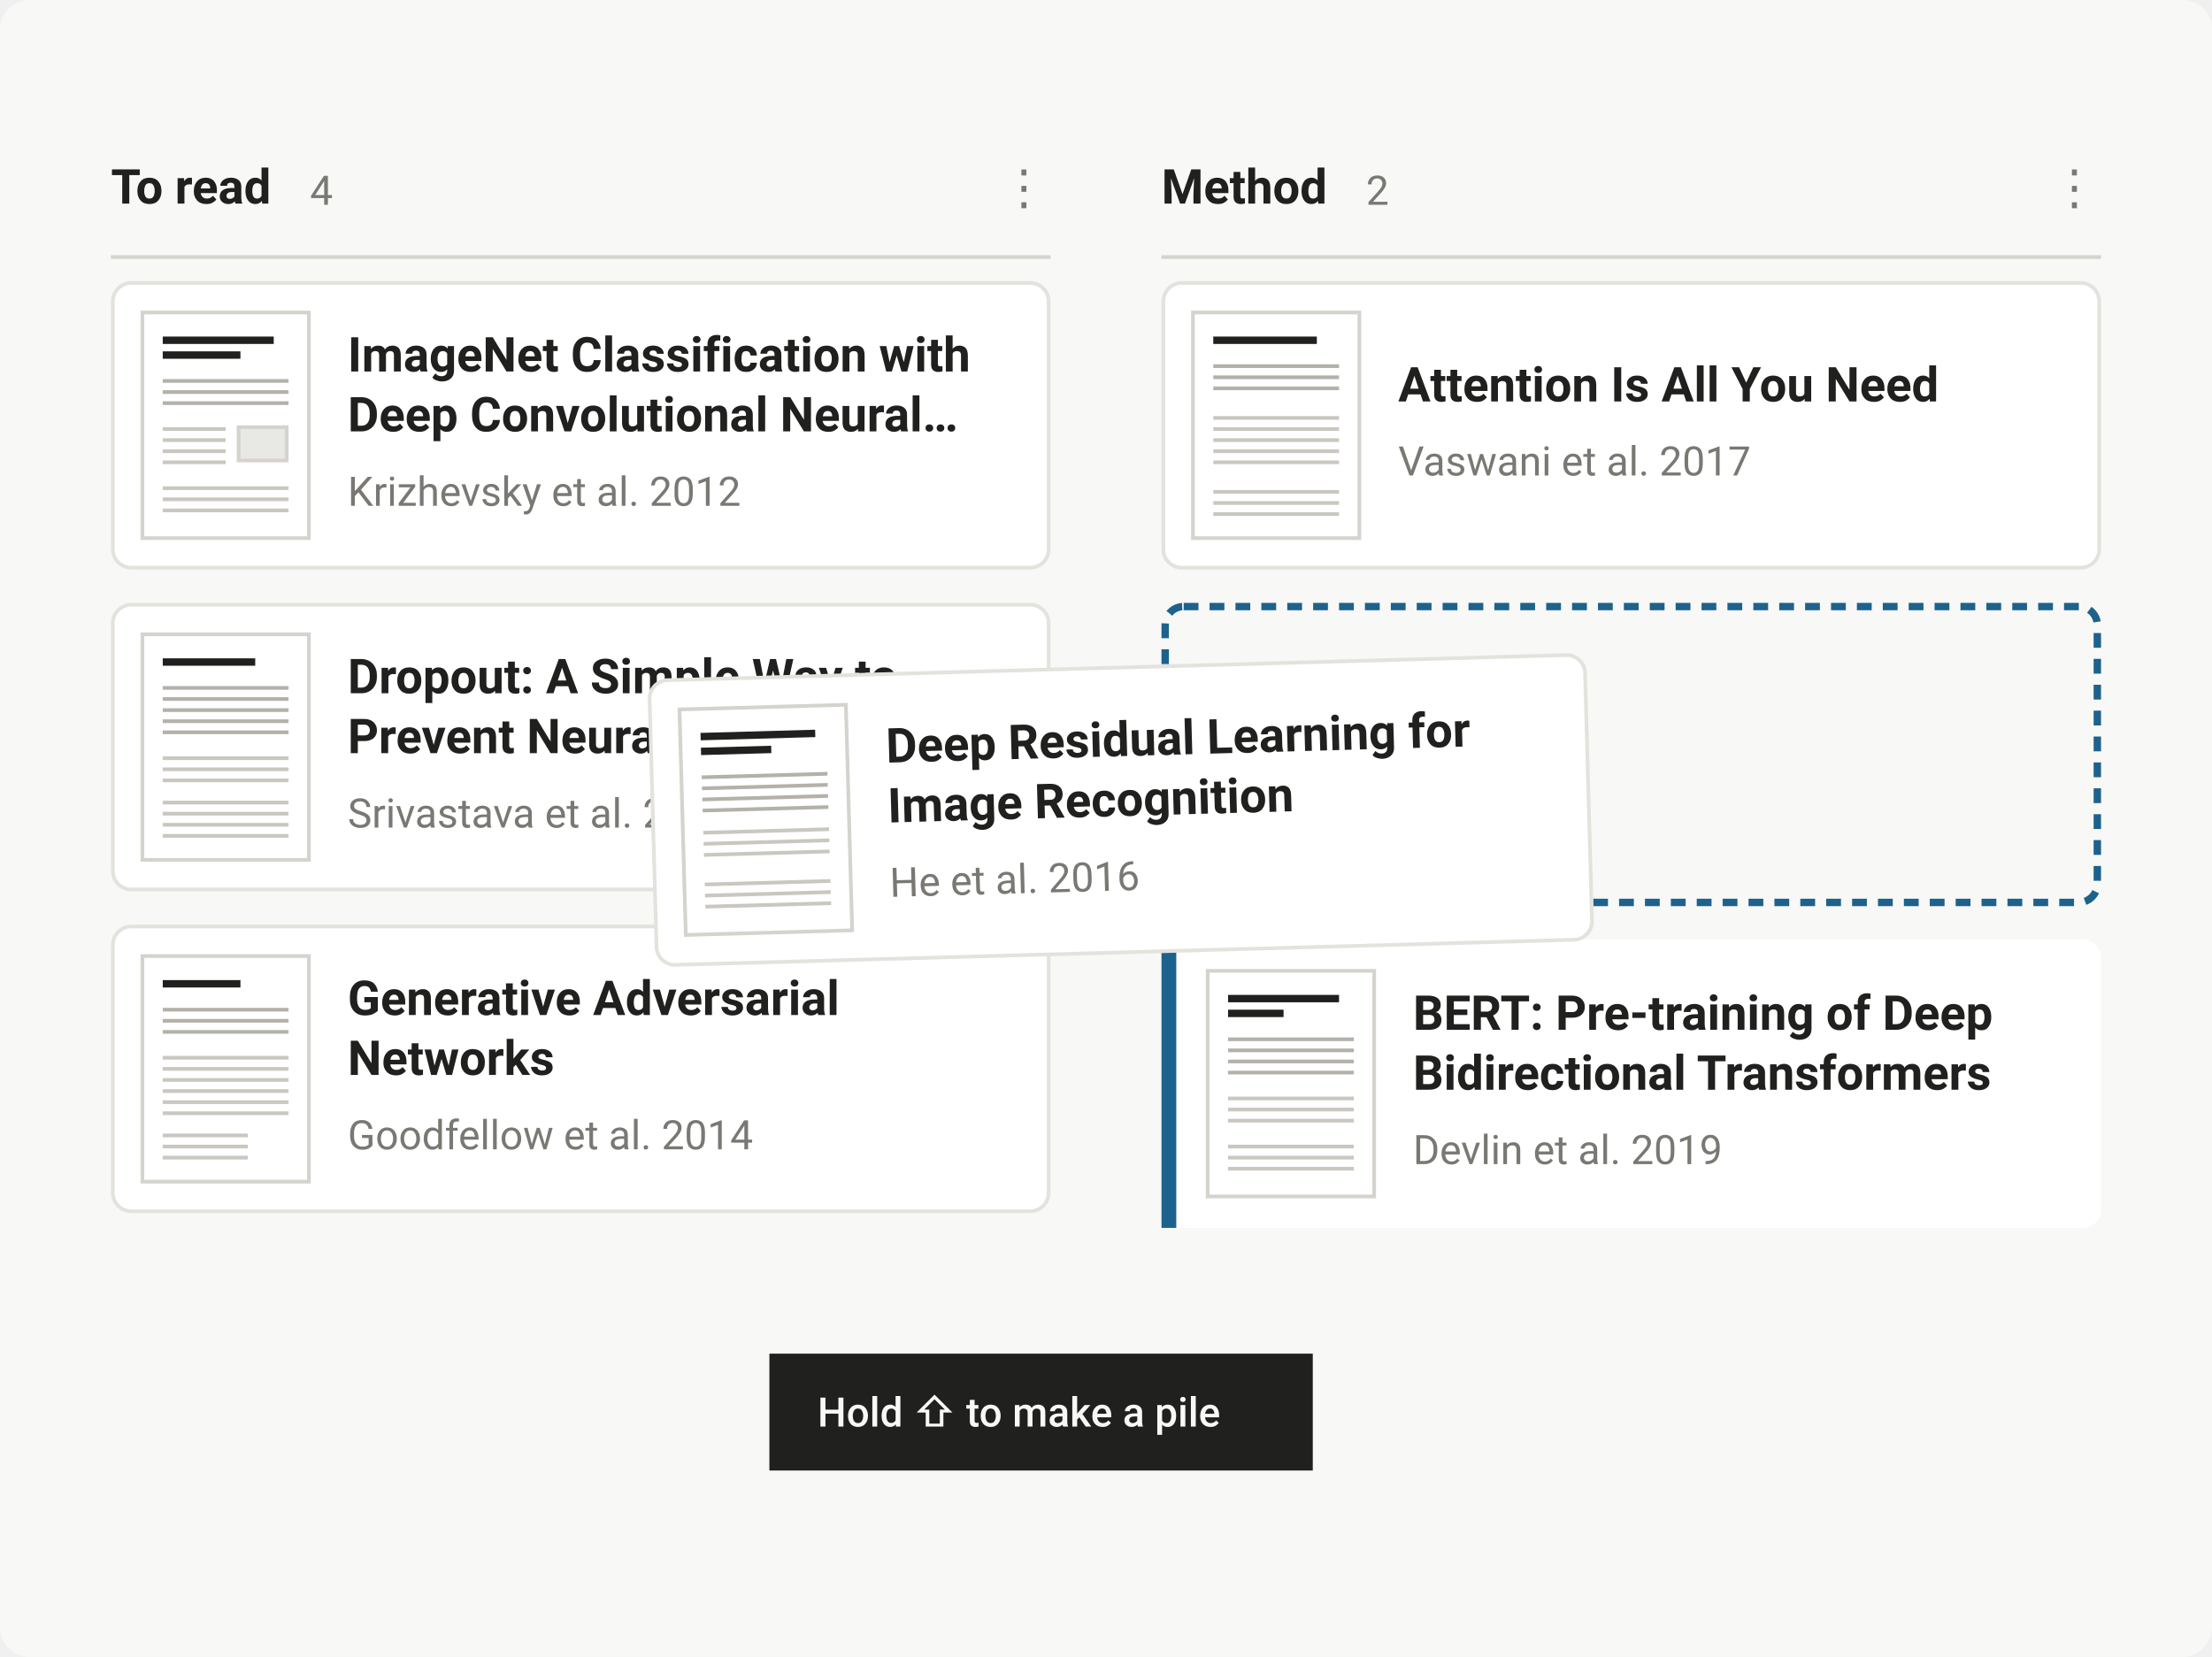
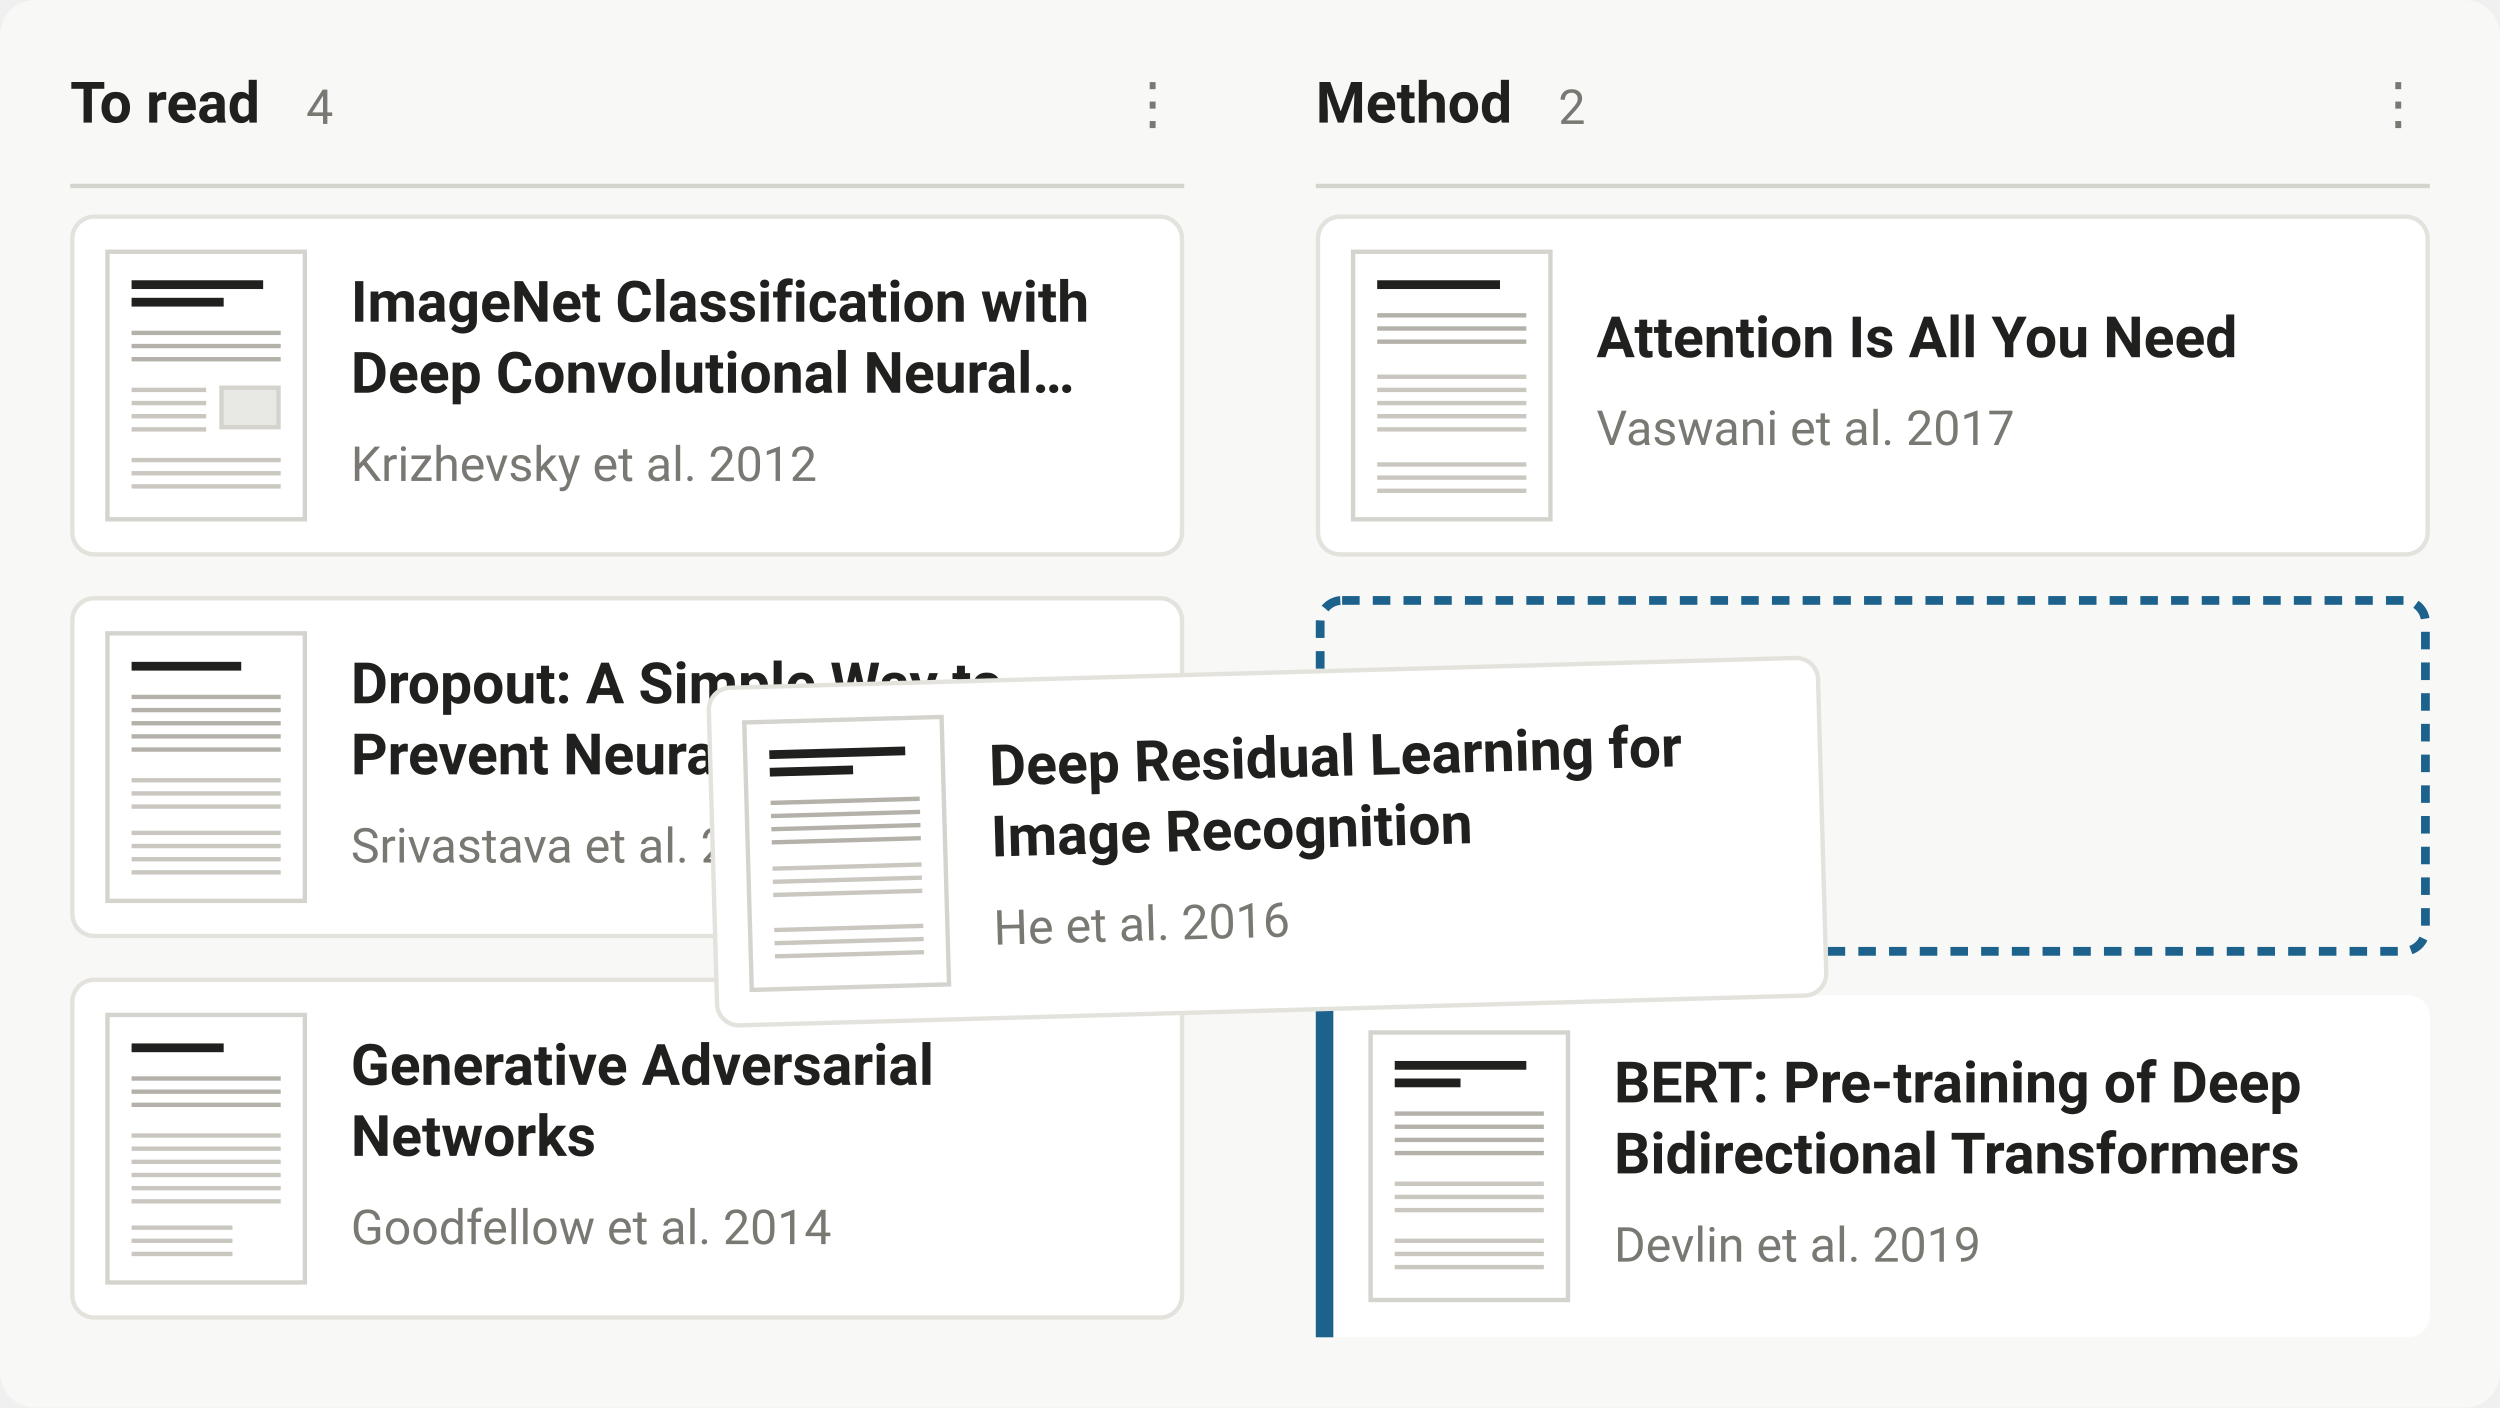
- <svg xmlns="http://www.w3.org/2000/svg" viewBox="0 0 598 448" width="598" height="448" role="img" aria-label="A PaperStack board: papers in named columns, one card mid-drag between them">
-   <rect width="598" height="448" rx="8" fill="#f8f8f6" />
-   <line x1="30" y1="69.5" x2="284" y2="69.5" stroke="#d5d3cd" stroke-width="1" />
-   <text x="30" y="50.6" dominant-baseline="central" font-family="-apple-system,BlinkMacSystemFont,'Segoe UI',Roboto,Helvetica,Arial,sans-serif" font-size="13" font-weight="600" fill="#20201e">To read</text>
-   <text x="83.8" y="51.6" dominant-baseline="central" font-family="-apple-system,BlinkMacSystemFont,'Segoe UI',Roboto,Helvetica,Arial,sans-serif" font-size="11" font-weight="400" fill="#797873">4</text>
-   <text x="270.3" y="50.6" dominant-baseline="central" font-family="-apple-system,BlinkMacSystemFont,'Segoe UI',Roboto,Helvetica,Arial,sans-serif" font-size="13" font-weight="400" fill="#797873">⋮</text>
-   <rect x="30.5" y="76.5" width="253" height="77" rx="5" fill="#ffffff" stroke="#e4e2dc" stroke-width="1" />
-   <rect x="38.5" y="84.5" width="45" height="61" fill="#ffffff" stroke="#d5d3cd" stroke-width="1" />
-   <rect x="44" y="91" width="30" height="2" fill="#20201e" />
-   <rect x="44" y="95" width="21" height="2" fill="#20201e" />
-   <line x1="44" y1="103" x2="78" y2="103" stroke="#b3b1a9" stroke-width="1" />
-   <line x1="44" y1="106" x2="78" y2="106" stroke="#b3b1a9" stroke-width="1" />
-   <line x1="44" y1="109" x2="78" y2="109" stroke="#b3b1a9" stroke-width="1" />
-   <line x1="44" y1="116" x2="61" y2="116" stroke="#c9c7c0" stroke-width="1" />
-   <line x1="44" y1="119" x2="61" y2="119" stroke="#c9c7c0" stroke-width="1" />
-   <line x1="44" y1="122" x2="61" y2="122" stroke="#c9c7c0" stroke-width="1" />
-   <line x1="44" y1="125" x2="61" y2="125" stroke="#c9c7c0" stroke-width="1" />
-   <rect x="64.5" y="115.5" width="13" height="9" fill="#e8e8e4" stroke="#d5d3cd" stroke-width="1" />
-   <line x1="44" y1="132" x2="78" y2="132" stroke="#c9c7c0" stroke-width="1" />
-   <line x1="44" y1="135" x2="78" y2="135" stroke="#c9c7c0" stroke-width="1" />
-   <line x1="44" y1="138" x2="78" y2="138" stroke="#c9c7c0" stroke-width="1" />
-   <text x="94" y="96" dominant-baseline="central" font-family="-apple-system,BlinkMacSystemFont,'Segoe UI',Roboto,Helvetica,Arial,sans-serif" font-size="13" font-weight="600" fill="#20201e">ImageNet Classification with</text>
-   <text x="94" y="112.2" dominant-baseline="central" font-family="-apple-system,BlinkMacSystemFont,'Segoe UI',Roboto,Helvetica,Arial,sans-serif" font-size="13" font-weight="600" fill="#20201e">Deep Convolutional Neural…</text>
-   <text x="94" y="133" dominant-baseline="central" font-family="-apple-system,BlinkMacSystemFont,'Segoe UI',Roboto,Helvetica,Arial,sans-serif" font-size="11" font-weight="400" fill="#797873">Krizhevsky et al. 2012</text>
-   <rect x="30.5" y="163.5" width="253" height="77" rx="5" fill="#ffffff" stroke="#e4e2dc" stroke-width="1" />
-   <rect x="38.5" y="171.5" width="45" height="61" fill="#ffffff" stroke="#d5d3cd" stroke-width="1" />
-   <rect x="44" y="178" width="25" height="2" fill="#20201e" />
-   <line x1="44" y1="186" x2="78" y2="186" stroke="#b3b1a9" stroke-width="1" />
-   <line x1="44" y1="189" x2="78" y2="189" stroke="#b3b1a9" stroke-width="1" />
-   <line x1="44" y1="192" x2="78" y2="192" stroke="#b3b1a9" stroke-width="1" />
-   <line x1="44" y1="195" x2="78" y2="195" stroke="#b3b1a9" stroke-width="1" />
-   <line x1="44" y1="198" x2="78" y2="198" stroke="#b3b1a9" stroke-width="1" />
-   <line x1="44" y1="205" x2="78" y2="205" stroke="#c9c7c0" stroke-width="1" />
-   <line x1="44" y1="208" x2="78" y2="208" stroke="#c9c7c0" stroke-width="1" />
-   <line x1="44" y1="211" x2="78" y2="211" stroke="#c9c7c0" stroke-width="1" />
-   <line x1="44" y1="217" x2="78" y2="217" stroke="#c9c7c0" stroke-width="1" />
-   <line x1="44" y1="220" x2="78" y2="220" stroke="#c9c7c0" stroke-width="1" />
-   <line x1="44" y1="223" x2="78" y2="223" stroke="#c9c7c0" stroke-width="1" />
-   <line x1="44" y1="226" x2="78" y2="226" stroke="#c9c7c0" stroke-width="1" />
-   <text x="94" y="183" dominant-baseline="central" font-family="-apple-system,BlinkMacSystemFont,'Segoe UI',Roboto,Helvetica,Arial,sans-serif" font-size="13" font-weight="600" fill="#20201e">Dropout: A Simple Way to</text>
-   <text x="94" y="199.2" dominant-baseline="central" font-family="-apple-system,BlinkMacSystemFont,'Segoe UI',Roboto,Helvetica,Arial,sans-serif" font-size="13" font-weight="600" fill="#20201e">Prevent Neural Networks…</text>
-   <text x="94" y="220" dominant-baseline="central" font-family="-apple-system,BlinkMacSystemFont,'Segoe UI',Roboto,Helvetica,Arial,sans-serif" font-size="11" font-weight="400" fill="#797873">Srivastava et al. 2014</text>
-   <rect x="30.5" y="250.5" width="253" height="77" rx="5" fill="#ffffff" stroke="#e4e2dc" stroke-width="1" />
-   <rect x="38.5" y="258.5" width="45" height="61" fill="#ffffff" stroke="#d5d3cd" stroke-width="1" />
-   <rect x="44" y="265" width="21" height="2" fill="#20201e" />
-   <line x1="44" y1="273" x2="78" y2="273" stroke="#b3b1a9" stroke-width="1" />
-   <line x1="44" y1="276" x2="78" y2="276" stroke="#b3b1a9" stroke-width="1" />
-   <line x1="44" y1="279" x2="78" y2="279" stroke="#b3b1a9" stroke-width="1" />
-   <line x1="44" y1="286" x2="78" y2="286" stroke="#c9c7c0" stroke-width="1" />
-   <line x1="44" y1="289" x2="78" y2="289" stroke="#c9c7c0" stroke-width="1" />
-   <line x1="44" y1="292" x2="78" y2="292" stroke="#c9c7c0" stroke-width="1" />
-   <line x1="44" y1="295" x2="78" y2="295" stroke="#c9c7c0" stroke-width="1" />
-   <line x1="44" y1="298" x2="78" y2="298" stroke="#c9c7c0" stroke-width="1" />
-   <line x1="44" y1="301" x2="78" y2="301" stroke="#c9c7c0" stroke-width="1" />
-   <line x1="44" y1="307" x2="67" y2="307" stroke="#c9c7c0" stroke-width="1" />
-   <line x1="44" y1="310" x2="67" y2="310" stroke="#c9c7c0" stroke-width="1" />
-   <line x1="44" y1="313" x2="67" y2="313" stroke="#c9c7c0" stroke-width="1" />
-   <text x="94" y="270" dominant-baseline="central" font-family="-apple-system,BlinkMacSystemFont,'Segoe UI',Roboto,Helvetica,Arial,sans-serif" font-size="13" font-weight="600" fill="#20201e">Generative Adversarial</text>
-   <text x="94" y="286.2" dominant-baseline="central" font-family="-apple-system,BlinkMacSystemFont,'Segoe UI',Roboto,Helvetica,Arial,sans-serif" font-size="13" font-weight="600" fill="#20201e">Networks</text>
-   <text x="94" y="307" dominant-baseline="central" font-family="-apple-system,BlinkMacSystemFont,'Segoe UI',Roboto,Helvetica,Arial,sans-serif" font-size="11" font-weight="400" fill="#797873">Goodfellow et al. 2014</text>
-   <line x1="314" y1="69.5" x2="568" y2="69.5" stroke="#d5d3cd" stroke-width="1" />
-   <text x="314" y="50.6" dominant-baseline="central" font-family="-apple-system,BlinkMacSystemFont,'Segoe UI',Roboto,Helvetica,Arial,sans-serif" font-size="13" font-weight="600" fill="#20201e">Method</text>
-   <text x="369.3" y="51.6" dominant-baseline="central" font-family="-apple-system,BlinkMacSystemFont,'Segoe UI',Roboto,Helvetica,Arial,sans-serif" font-size="11" font-weight="400" fill="#797873">2</text>
-   <text x="554.3" y="50.6" dominant-baseline="central" font-family="-apple-system,BlinkMacSystemFont,'Segoe UI',Roboto,Helvetica,Arial,sans-serif" font-size="13" font-weight="400" fill="#797873">⋮</text>
-   <rect x="314.5" y="76.5" width="253" height="77" rx="5" fill="#ffffff" stroke="#e4e2dc" stroke-width="1" />
-   <rect x="322.5" y="84.5" width="45" height="61" fill="#ffffff" stroke="#d5d3cd" stroke-width="1" />
-   <rect x="328" y="91" width="28" height="2" fill="#20201e" />
-   <line x1="328" y1="99" x2="362" y2="99" stroke="#b3b1a9" stroke-width="1" />
-   <line x1="328" y1="102" x2="362" y2="102" stroke="#b3b1a9" stroke-width="1" />
-   <line x1="328" y1="105" x2="362" y2="105" stroke="#b3b1a9" stroke-width="1" />
-   <line x1="328" y1="113" x2="362" y2="113" stroke="#c9c7c0" stroke-width="1" />
-   <line x1="328" y1="116" x2="362" y2="116" stroke="#c9c7c0" stroke-width="1" />
-   <line x1="328" y1="119" x2="362" y2="119" stroke="#c9c7c0" stroke-width="1" />
-   <line x1="328" y1="122" x2="362" y2="122" stroke="#c9c7c0" stroke-width="1" />
-   <line x1="328" y1="125" x2="362" y2="125" stroke="#c9c7c0" stroke-width="1" />
-   <line x1="328" y1="133" x2="362" y2="133" stroke="#c9c7c0" stroke-width="1" />
-   <line x1="328" y1="136" x2="362" y2="136" stroke="#c9c7c0" stroke-width="1" />
-   <line x1="328" y1="139" x2="362" y2="139" stroke="#c9c7c0" stroke-width="1" />
-   <text x="378" y="104.1" dominant-baseline="central" font-family="-apple-system,BlinkMacSystemFont,'Segoe UI',Roboto,Helvetica,Arial,sans-serif" font-size="13" font-weight="600" fill="#20201e">Attention Is All You Need</text>
-   <text x="378" y="124.8" dominant-baseline="central" font-family="-apple-system,BlinkMacSystemFont,'Segoe UI',Roboto,Helvetica,Arial,sans-serif" font-size="11" font-weight="400" fill="#797873">Vaswani et al. 2017</text>
-   <rect x="315" y="164" width="252" height="80" rx="5" fill="none" stroke="#1d628c" stroke-width="2" stroke-dasharray="4 3" />
-   <rect x="314" y="254" width="254" height="78" rx="5" fill="#ffffff" />
-   <line x1="316" y1="254" x2="316" y2="332" stroke="#1d628c" stroke-width="4" />
-   <rect x="326.5" y="262.5" width="45" height="61" fill="#ffffff" stroke="#d5d3cd" stroke-width="1" />
-   <rect x="332" y="269" width="30" height="2" fill="#20201e" />
-   <rect x="332" y="273" width="15" height="2" fill="#20201e" />
-   <line x1="332" y1="281" x2="366" y2="281" stroke="#b3b1a9" stroke-width="1" />
-   <line x1="332" y1="284" x2="366" y2="284" stroke="#b3b1a9" stroke-width="1" />
-   <line x1="332" y1="287" x2="366" y2="287" stroke="#b3b1a9" stroke-width="1" />
-   <line x1="332" y1="290" x2="366" y2="290" stroke="#b3b1a9" stroke-width="1" />
-   <line x1="332" y1="297" x2="366" y2="297" stroke="#c9c7c0" stroke-width="1" />
-   <line x1="332" y1="300" x2="366" y2="300" stroke="#c9c7c0" stroke-width="1" />
-   <line x1="332" y1="303" x2="366" y2="303" stroke="#c9c7c0" stroke-width="1" />
-   <line x1="332" y1="310" x2="366" y2="310" stroke="#c9c7c0" stroke-width="1" />
-   <line x1="332" y1="313" x2="366" y2="313" stroke="#c9c7c0" stroke-width="1" />
-   <line x1="332" y1="316" x2="366" y2="316" stroke="#c9c7c0" stroke-width="1" />
-   <text x="382" y="274" dominant-baseline="central" font-family="-apple-system,BlinkMacSystemFont,'Segoe UI',Roboto,Helvetica,Arial,sans-serif" font-size="13" font-weight="600" fill="#20201e">BERT: Pre-training of Deep</text>
-   <text x="382" y="290.2" dominant-baseline="central" font-family="-apple-system,BlinkMacSystemFont,'Segoe UI',Roboto,Helvetica,Arial,sans-serif" font-size="13" font-weight="600" fill="#20201e">Bidirectional Transformers</text>
-   <text x="382" y="311" dominant-baseline="central" font-family="-apple-system,BlinkMacSystemFont,'Segoe UI',Roboto,Helvetica,Arial,sans-serif" font-size="11" font-weight="400" fill="#797873">Devlin et al. 2019</text>
-   <g transform="rotate(-1.6 303 219)">
-     <rect x="176.5" y="180.5" width="253" height="77" rx="5" fill="#ffffff" stroke="#e4e2dc" stroke-width="1" />
-     <rect x="184.5" y="188.5" width="45" height="61" fill="#ffffff" stroke="#d5d3cd" stroke-width="1" />
-     <rect x="190" y="195" width="31" height="2" fill="#20201e" />
-     <rect x="190" y="199" width="19" height="2" fill="#20201e" />
-     <line x1="190" y1="207" x2="224" y2="207" stroke="#b3b1a9" stroke-width="1" />
-     <line x1="190" y1="210" x2="224" y2="210" stroke="#b3b1a9" stroke-width="1" />
-     <line x1="190" y1="213" x2="224" y2="213" stroke="#b3b1a9" stroke-width="1" />
-     <line x1="190" y1="216" x2="224" y2="216" stroke="#b3b1a9" stroke-width="1" />
-     <line x1="190" y1="222" x2="224" y2="222" stroke="#c9c7c0" stroke-width="1" />
-     <line x1="190" y1="225" x2="224" y2="225" stroke="#c9c7c0" stroke-width="1" />
-     <line x1="190" y1="228" x2="224" y2="228" stroke="#c9c7c0" stroke-width="1" />
-     <line x1="190" y1="236" x2="224" y2="236" stroke="#c9c7c0" stroke-width="1" />
-     <line x1="190" y1="239" x2="224" y2="239" stroke="#c9c7c0" stroke-width="1" />
-     <line x1="190" y1="242" x2="224" y2="242" stroke="#c9c7c0" stroke-width="1" />
-     <text x="240" y="200" dominant-baseline="central" font-family="-apple-system,BlinkMacSystemFont,'Segoe UI',Roboto,Helvetica,Arial,sans-serif" font-size="13" font-weight="600" fill="#20201e">Deep Residual Learning for</text>
-     <text x="240" y="216.2" dominant-baseline="central" font-family="-apple-system,BlinkMacSystemFont,'Segoe UI',Roboto,Helvetica,Arial,sans-serif" font-size="13" font-weight="600" fill="#20201e">Image Recognition</text>
-     <text x="240" y="237" dominant-baseline="central" font-family="-apple-system,BlinkMacSystemFont,'Segoe UI',Roboto,Helvetica,Arial,sans-serif" font-size="11" font-weight="400" fill="#797873">He et al. 2016</text>
+ <svg xmlns="http://www.w3.org/2000/svg" viewBox="-8 5.1 570 320.9" width="570" height="320.9" role="img" aria-label="A PaperStack board: papers filed under columns named To read and Method, with one card mid-drag between them">
+   <rect x="-8" y="5.1" width="570" height="320.9" rx="8" fill="#f8f8f6" />
+   <line x1="8" y1="47.5" x2="262" y2="47.5" stroke="#d5d3cd" stroke-width="1" />
+   <text x="8" y="28.6" dominant-baseline="central" font-family="-apple-system,BlinkMacSystemFont,'Segoe UI',Roboto,Helvetica,Arial,sans-serif" font-size="13" font-weight="600" fill="#20201e">To read</text>
+   <text x="61.8" y="29.6" dominant-baseline="central" font-family="-apple-system,BlinkMacSystemFont,'Segoe UI',Roboto,Helvetica,Arial,sans-serif" font-size="11" font-weight="400" fill="#797873">4</text>
+   <text x="248.3" y="28.6" dominant-baseline="central" font-family="-apple-system,BlinkMacSystemFont,'Segoe UI',Roboto,Helvetica,Arial,sans-serif" font-size="13" font-weight="400" fill="#797873">⋮</text>
+   <rect x="8.5" y="54.5" width="253" height="77" rx="5" fill="#ffffff" stroke="#e4e2dc" stroke-width="1" />
+   <rect x="16.5" y="62.5" width="45" height="61" fill="#ffffff" stroke="#d5d3cd" stroke-width="1" />
+   <rect x="22" y="69" width="30" height="2" fill="#20201e" />
+   <rect x="22" y="73" width="21" height="2" fill="#20201e" />
+   <line x1="22" y1="81" x2="56" y2="81" stroke="#b3b1a9" stroke-width="1" />
+   <line x1="22" y1="84" x2="56" y2="84" stroke="#b3b1a9" stroke-width="1" />
+   <line x1="22" y1="87" x2="56" y2="87" stroke="#b3b1a9" stroke-width="1" />
+   <line x1="22" y1="94" x2="39" y2="94" stroke="#c9c7c0" stroke-width="1" />
+   <line x1="22" y1="97" x2="39" y2="97" stroke="#c9c7c0" stroke-width="1" />
+   <line x1="22" y1="100" x2="39" y2="100" stroke="#c9c7c0" stroke-width="1" />
+   <line x1="22" y1="103" x2="39" y2="103" stroke="#c9c7c0" stroke-width="1" />
+   <rect x="42.5" y="93.5" width="13" height="9" fill="#e8e8e4" stroke="#d5d3cd" stroke-width="1" />
+   <line x1="22" y1="110" x2="56" y2="110" stroke="#c9c7c0" stroke-width="1" />
+   <line x1="22" y1="113" x2="56" y2="113" stroke="#c9c7c0" stroke-width="1" />
+   <line x1="22" y1="116" x2="56" y2="116" stroke="#c9c7c0" stroke-width="1" />
+   <text x="72" y="74" dominant-baseline="central" font-family="-apple-system,BlinkMacSystemFont,'Segoe UI',Roboto,Helvetica,Arial,sans-serif" font-size="13" font-weight="600" fill="#20201e">ImageNet Classification with</text>
+   <text x="72" y="90.2" dominant-baseline="central" font-family="-apple-system,BlinkMacSystemFont,'Segoe UI',Roboto,Helvetica,Arial,sans-serif" font-size="13" font-weight="600" fill="#20201e">Deep Convolutional Neural…</text>
+   <text x="72" y="111" dominant-baseline="central" font-family="-apple-system,BlinkMacSystemFont,'Segoe UI',Roboto,Helvetica,Arial,sans-serif" font-size="11" font-weight="400" fill="#797873">Krizhevsky et al. 2012</text>
+   <rect x="8.5" y="141.5" width="253" height="77" rx="5" fill="#ffffff" stroke="#e4e2dc" stroke-width="1" />
+   <rect x="16.5" y="149.5" width="45" height="61" fill="#ffffff" stroke="#d5d3cd" stroke-width="1" />
+   <rect x="22" y="156" width="25" height="2" fill="#20201e" />
+   <line x1="22" y1="164" x2="56" y2="164" stroke="#b3b1a9" stroke-width="1" />
+   <line x1="22" y1="167" x2="56" y2="167" stroke="#b3b1a9" stroke-width="1" />
+   <line x1="22" y1="170" x2="56" y2="170" stroke="#b3b1a9" stroke-width="1" />
+   <line x1="22" y1="173" x2="56" y2="173" stroke="#b3b1a9" stroke-width="1" />
+   <line x1="22" y1="176" x2="56" y2="176" stroke="#b3b1a9" stroke-width="1" />
+   <line x1="22" y1="183" x2="56" y2="183" stroke="#c9c7c0" stroke-width="1" />
+   <line x1="22" y1="186" x2="56" y2="186" stroke="#c9c7c0" stroke-width="1" />
+   <line x1="22" y1="189" x2="56" y2="189" stroke="#c9c7c0" stroke-width="1" />
+   <line x1="22" y1="195" x2="56" y2="195" stroke="#c9c7c0" stroke-width="1" />
+   <line x1="22" y1="198" x2="56" y2="198" stroke="#c9c7c0" stroke-width="1" />
+   <line x1="22" y1="201" x2="56" y2="201" stroke="#c9c7c0" stroke-width="1" />
+   <line x1="22" y1="204" x2="56" y2="204" stroke="#c9c7c0" stroke-width="1" />
+   <text x="72" y="161" dominant-baseline="central" font-family="-apple-system,BlinkMacSystemFont,'Segoe UI',Roboto,Helvetica,Arial,sans-serif" font-size="13" font-weight="600" fill="#20201e">Dropout: A Simple Way to</text>
+   <text x="72" y="177.2" dominant-baseline="central" font-family="-apple-system,BlinkMacSystemFont,'Segoe UI',Roboto,Helvetica,Arial,sans-serif" font-size="13" font-weight="600" fill="#20201e">Prevent Neural Networks…</text>
+   <text x="72" y="198" dominant-baseline="central" font-family="-apple-system,BlinkMacSystemFont,'Segoe UI',Roboto,Helvetica,Arial,sans-serif" font-size="11" font-weight="400" fill="#797873">Srivastava et al. 2014</text>
+   <rect x="8.5" y="228.5" width="253" height="77" rx="5" fill="#ffffff" stroke="#e4e2dc" stroke-width="1" />
+   <rect x="16.5" y="236.5" width="45" height="61" fill="#ffffff" stroke="#d5d3cd" stroke-width="1" />
+   <rect x="22" y="243" width="21" height="2" fill="#20201e" />
+   <line x1="22" y1="251" x2="56" y2="251" stroke="#b3b1a9" stroke-width="1" />
+   <line x1="22" y1="254" x2="56" y2="254" stroke="#b3b1a9" stroke-width="1" />
+   <line x1="22" y1="257" x2="56" y2="257" stroke="#b3b1a9" stroke-width="1" />
+   <line x1="22" y1="264" x2="56" y2="264" stroke="#c9c7c0" stroke-width="1" />
+   <line x1="22" y1="267" x2="56" y2="267" stroke="#c9c7c0" stroke-width="1" />
+   <line x1="22" y1="270" x2="56" y2="270" stroke="#c9c7c0" stroke-width="1" />
+   <line x1="22" y1="273" x2="56" y2="273" stroke="#c9c7c0" stroke-width="1" />
+   <line x1="22" y1="276" x2="56" y2="276" stroke="#c9c7c0" stroke-width="1" />
+   <line x1="22" y1="279" x2="56" y2="279" stroke="#c9c7c0" stroke-width="1" />
+   <line x1="22" y1="285" x2="45" y2="285" stroke="#c9c7c0" stroke-width="1" />
+   <line x1="22" y1="288" x2="45" y2="288" stroke="#c9c7c0" stroke-width="1" />
+   <line x1="22" y1="291" x2="45" y2="291" stroke="#c9c7c0" stroke-width="1" />
+   <text x="72" y="248" dominant-baseline="central" font-family="-apple-system,BlinkMacSystemFont,'Segoe UI',Roboto,Helvetica,Arial,sans-serif" font-size="13" font-weight="600" fill="#20201e">Generative Adversarial</text>
+   <text x="72" y="264.2" dominant-baseline="central" font-family="-apple-system,BlinkMacSystemFont,'Segoe UI',Roboto,Helvetica,Arial,sans-serif" font-size="13" font-weight="600" fill="#20201e">Networks</text>
+   <text x="72" y="285" dominant-baseline="central" font-family="-apple-system,BlinkMacSystemFont,'Segoe UI',Roboto,Helvetica,Arial,sans-serif" font-size="11" font-weight="400" fill="#797873">Goodfellow et al. 2014</text>
+   <line x1="292" y1="47.5" x2="546" y2="47.5" stroke="#d5d3cd" stroke-width="1" />
+   <text x="292" y="28.6" dominant-baseline="central" font-family="-apple-system,BlinkMacSystemFont,'Segoe UI',Roboto,Helvetica,Arial,sans-serif" font-size="13" font-weight="600" fill="#20201e">Method</text>
+   <text x="347.3" y="29.6" dominant-baseline="central" font-family="-apple-system,BlinkMacSystemFont,'Segoe UI',Roboto,Helvetica,Arial,sans-serif" font-size="11" font-weight="400" fill="#797873">2</text>
+   <text x="532.3" y="28.6" dominant-baseline="central" font-family="-apple-system,BlinkMacSystemFont,'Segoe UI',Roboto,Helvetica,Arial,sans-serif" font-size="13" font-weight="400" fill="#797873">⋮</text>
+   <rect x="292.5" y="54.5" width="253" height="77" rx="5" fill="#ffffff" stroke="#e4e2dc" stroke-width="1" />
+   <rect x="300.5" y="62.5" width="45" height="61" fill="#ffffff" stroke="#d5d3cd" stroke-width="1" />
+   <rect x="306" y="69" width="28" height="2" fill="#20201e" />
+   <line x1="306" y1="77" x2="340" y2="77" stroke="#b3b1a9" stroke-width="1" />
+   <line x1="306" y1="80" x2="340" y2="80" stroke="#b3b1a9" stroke-width="1" />
+   <line x1="306" y1="83" x2="340" y2="83" stroke="#b3b1a9" stroke-width="1" />
+   <line x1="306" y1="91" x2="340" y2="91" stroke="#c9c7c0" stroke-width="1" />
+   <line x1="306" y1="94" x2="340" y2="94" stroke="#c9c7c0" stroke-width="1" />
+   <line x1="306" y1="97" x2="340" y2="97" stroke="#c9c7c0" stroke-width="1" />
+   <line x1="306" y1="100" x2="340" y2="100" stroke="#c9c7c0" stroke-width="1" />
+   <line x1="306" y1="103" x2="340" y2="103" stroke="#c9c7c0" stroke-width="1" />
+   <line x1="306" y1="111" x2="340" y2="111" stroke="#c9c7c0" stroke-width="1" />
+   <line x1="306" y1="114" x2="340" y2="114" stroke="#c9c7c0" stroke-width="1" />
+   <line x1="306" y1="117" x2="340" y2="117" stroke="#c9c7c0" stroke-width="1" />
+   <text x="356" y="82.1" dominant-baseline="central" font-family="-apple-system,BlinkMacSystemFont,'Segoe UI',Roboto,Helvetica,Arial,sans-serif" font-size="13" font-weight="600" fill="#20201e">Attention Is All You Need</text>
+   <text x="356" y="102.8" dominant-baseline="central" font-family="-apple-system,BlinkMacSystemFont,'Segoe UI',Roboto,Helvetica,Arial,sans-serif" font-size="11" font-weight="400" fill="#797873">Vaswani et al. 2017</text>
+   <rect x="293" y="142" width="252" height="80" rx="5" fill="none" stroke="#1d628c" stroke-width="2" stroke-dasharray="4 3" />
+   <rect x="292" y="232" width="254" height="78" rx="5" fill="#ffffff" />
+   <line x1="294" y1="232" x2="294" y2="310" stroke="#1d628c" stroke-width="4" />
+   <rect x="304.5" y="240.5" width="45" height="61" fill="#ffffff" stroke="#d5d3cd" stroke-width="1" />
+   <rect x="310" y="247" width="30" height="2" fill="#20201e" />
+   <rect x="310" y="251" width="15" height="2" fill="#20201e" />
+   <line x1="310" y1="259" x2="344" y2="259" stroke="#b3b1a9" stroke-width="1" />
+   <line x1="310" y1="262" x2="344" y2="262" stroke="#b3b1a9" stroke-width="1" />
+   <line x1="310" y1="265" x2="344" y2="265" stroke="#b3b1a9" stroke-width="1" />
+   <line x1="310" y1="268" x2="344" y2="268" stroke="#b3b1a9" stroke-width="1" />
+   <line x1="310" y1="275" x2="344" y2="275" stroke="#c9c7c0" stroke-width="1" />
+   <line x1="310" y1="278" x2="344" y2="278" stroke="#c9c7c0" stroke-width="1" />
+   <line x1="310" y1="281" x2="344" y2="281" stroke="#c9c7c0" stroke-width="1" />
+   <line x1="310" y1="288" x2="344" y2="288" stroke="#c9c7c0" stroke-width="1" />
+   <line x1="310" y1="291" x2="344" y2="291" stroke="#c9c7c0" stroke-width="1" />
+   <line x1="310" y1="294" x2="344" y2="294" stroke="#c9c7c0" stroke-width="1" />
+   <text x="360" y="252" dominant-baseline="central" font-family="-apple-system,BlinkMacSystemFont,'Segoe UI',Roboto,Helvetica,Arial,sans-serif" font-size="13" font-weight="600" fill="#20201e">BERT: Pre-training of Deep</text>
+   <text x="360" y="268.2" dominant-baseline="central" font-family="-apple-system,BlinkMacSystemFont,'Segoe UI',Roboto,Helvetica,Arial,sans-serif" font-size="13" font-weight="600" fill="#20201e">Bidirectional Transformers</text>
+   <text x="360" y="289" dominant-baseline="central" font-family="-apple-system,BlinkMacSystemFont,'Segoe UI',Roboto,Helvetica,Arial,sans-serif" font-size="11" font-weight="400" fill="#797873">Devlin et al. 2019</text>
+   <g transform="rotate(-1.6 281 197)">
+     <rect x="154.5" y="158.5" width="253" height="77" rx="5" fill="#ffffff" stroke="#e4e2dc" stroke-width="1" />
+     <rect x="162.5" y="166.5" width="45" height="61" fill="#ffffff" stroke="#d5d3cd" stroke-width="1" />
+     <rect x="168" y="173" width="31" height="2" fill="#20201e" />
+     <rect x="168" y="177" width="19" height="2" fill="#20201e" />
+     <line x1="168" y1="185" x2="202" y2="185" stroke="#b3b1a9" stroke-width="1" />
+     <line x1="168" y1="188" x2="202" y2="188" stroke="#b3b1a9" stroke-width="1" />
+     <line x1="168" y1="191" x2="202" y2="191" stroke="#b3b1a9" stroke-width="1" />
+     <line x1="168" y1="194" x2="202" y2="194" stroke="#b3b1a9" stroke-width="1" />
+     <line x1="168" y1="200" x2="202" y2="200" stroke="#c9c7c0" stroke-width="1" />
+     <line x1="168" y1="203" x2="202" y2="203" stroke="#c9c7c0" stroke-width="1" />
+     <line x1="168" y1="206" x2="202" y2="206" stroke="#c9c7c0" stroke-width="1" />
+     <line x1="168" y1="214" x2="202" y2="214" stroke="#c9c7c0" stroke-width="1" />
+     <line x1="168" y1="217" x2="202" y2="217" stroke="#c9c7c0" stroke-width="1" />
+     <line x1="168" y1="220" x2="202" y2="220" stroke="#c9c7c0" stroke-width="1" />
+     <text x="218" y="178" dominant-baseline="central" font-family="-apple-system,BlinkMacSystemFont,'Segoe UI',Roboto,Helvetica,Arial,sans-serif" font-size="13" font-weight="600" fill="#20201e">Deep Residual Learning for</text>
+     <text x="218" y="194.2" dominant-baseline="central" font-family="-apple-system,BlinkMacSystemFont,'Segoe UI',Roboto,Helvetica,Arial,sans-serif" font-size="13" font-weight="600" fill="#20201e">Image Recognition</text>
+     <text x="218" y="215" dominant-baseline="central" font-family="-apple-system,BlinkMacSystemFont,'Segoe UI',Roboto,Helvetica,Arial,sans-serif" font-size="11" font-weight="400" fill="#797873">He et al. 2016</text>
  </g>
-   <rect x="208.5" y="366.5" width="145.9" height="30.6" fill="#20201e" stroke="#20201e" stroke-width="1" />
-   <text x="221" y="381.5" dominant-baseline="central" font-family="-apple-system,BlinkMacSystemFont,'Segoe UI',Roboto,Helvetica,Arial,sans-serif" font-size="11" font-weight="500" fill="#f8f8f6">Hold ⇧ to make a pile</text>
</svg>
